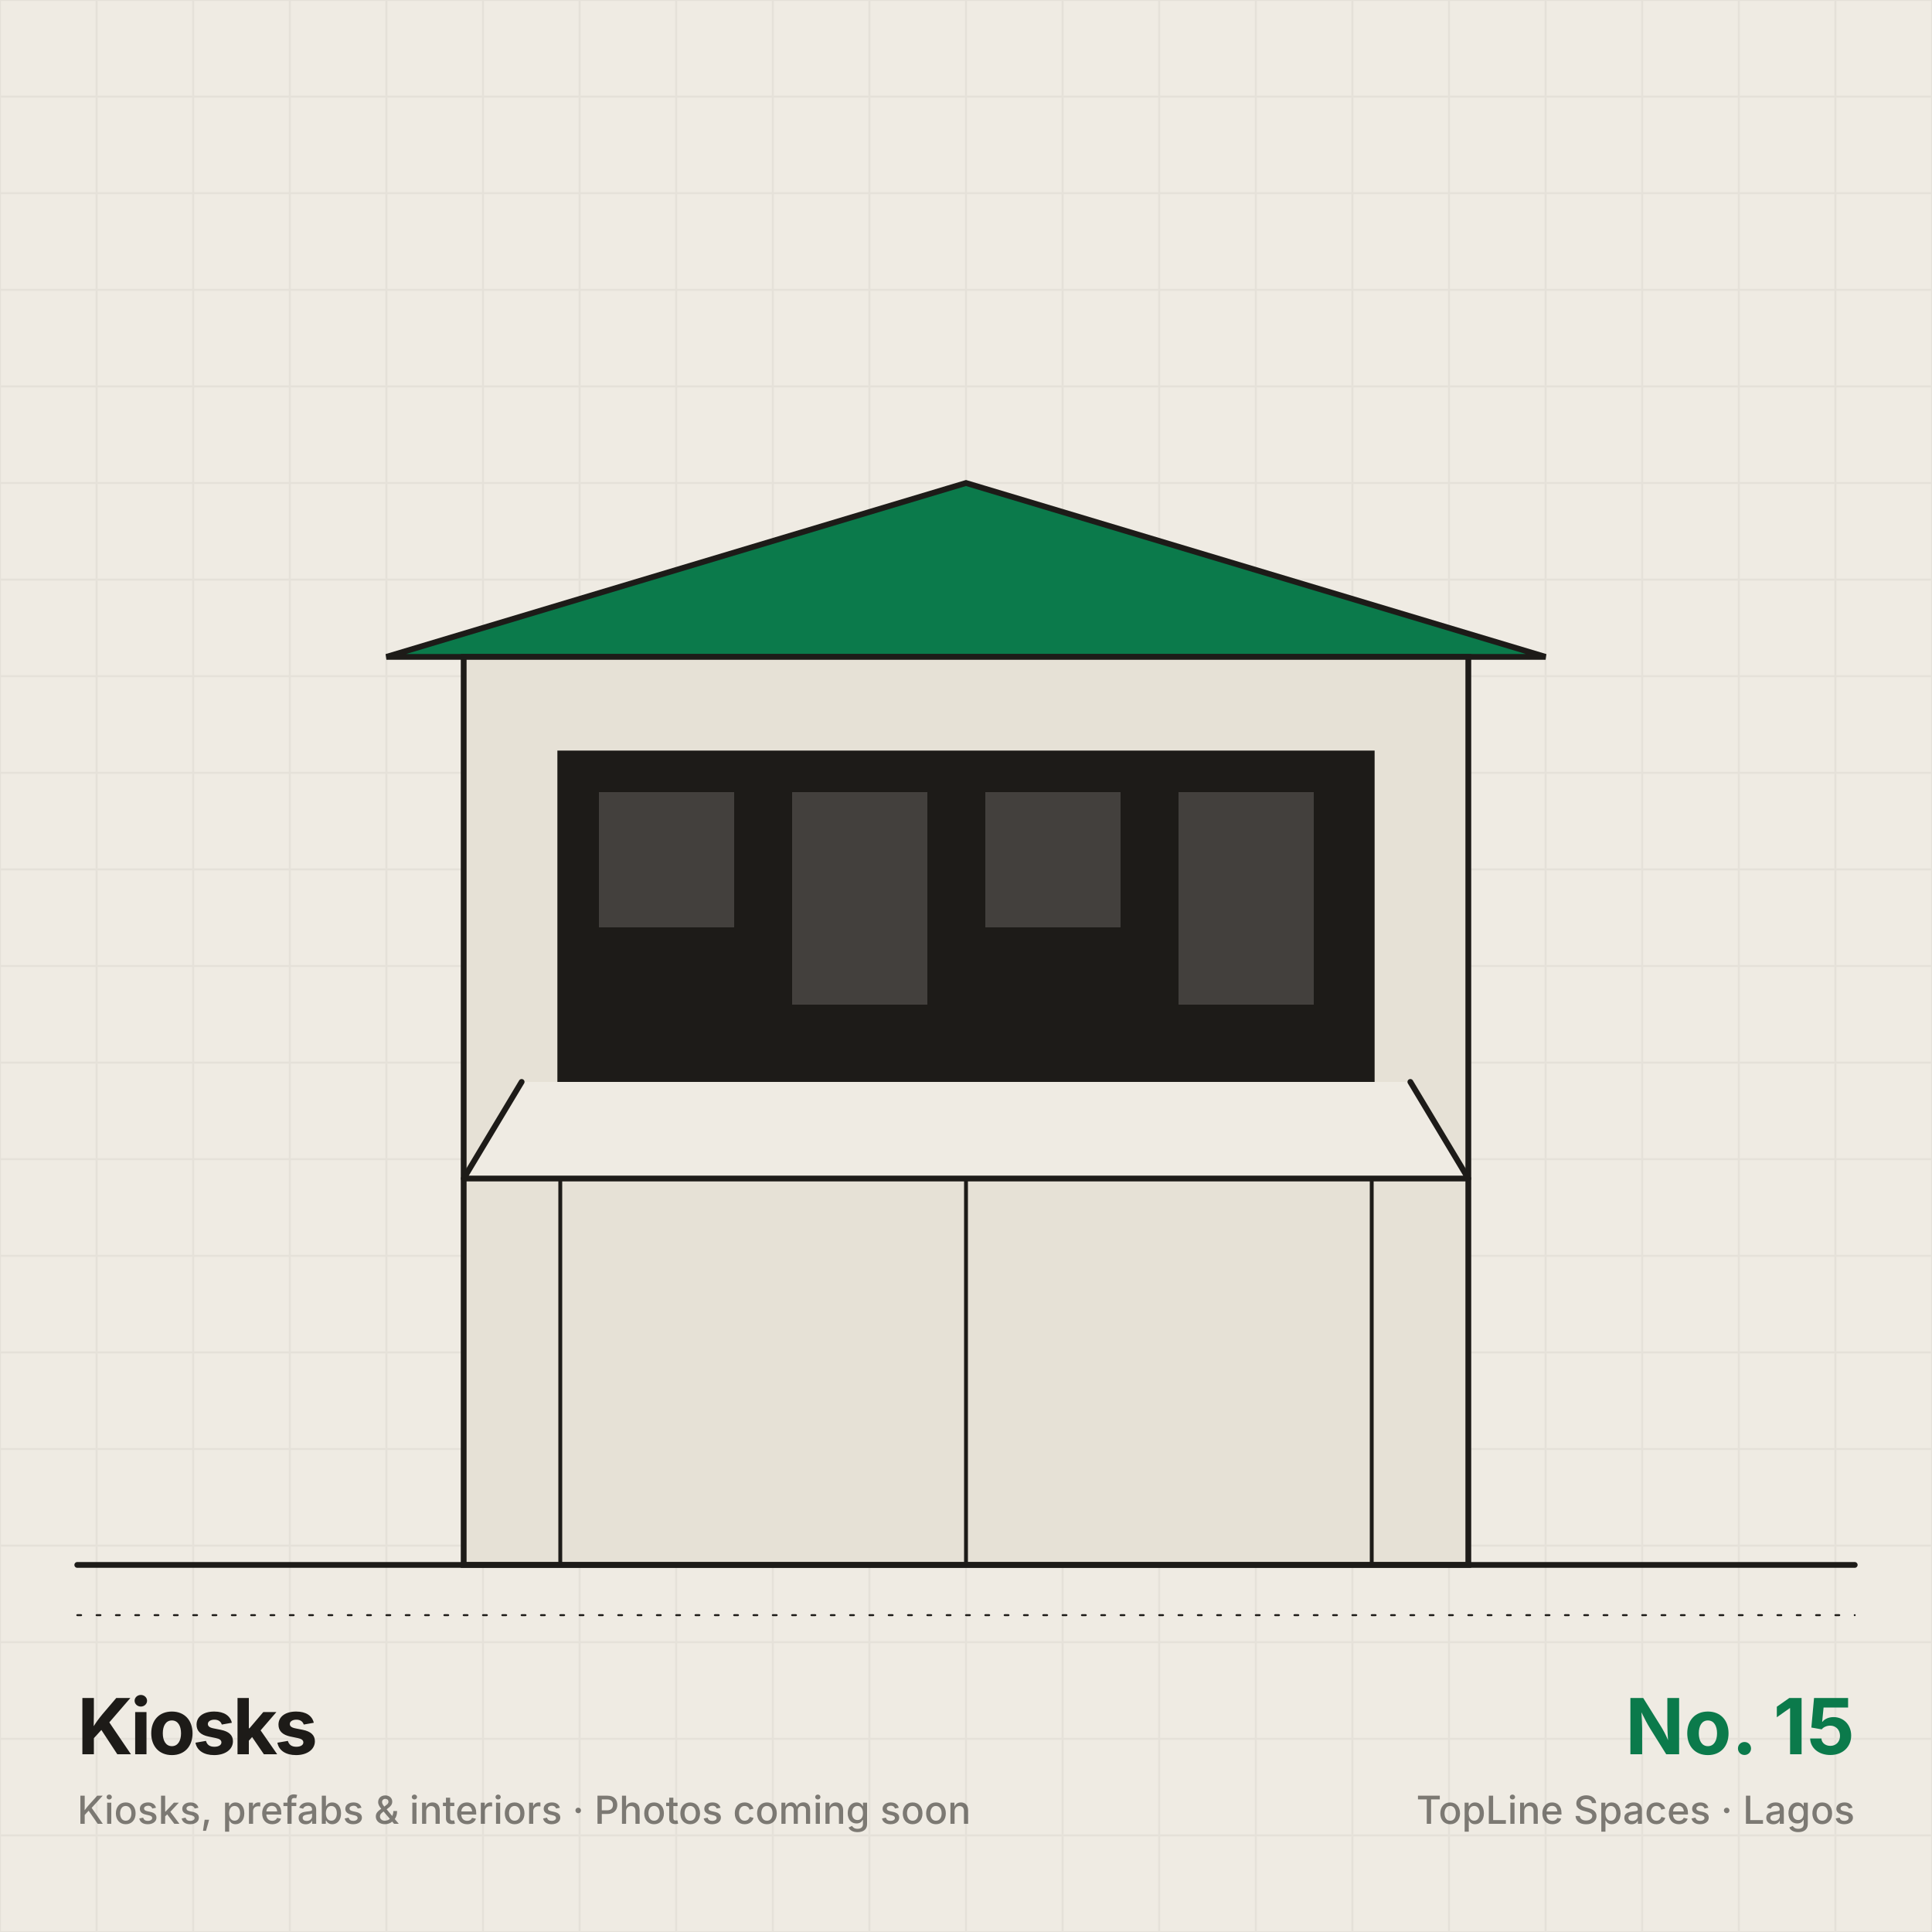
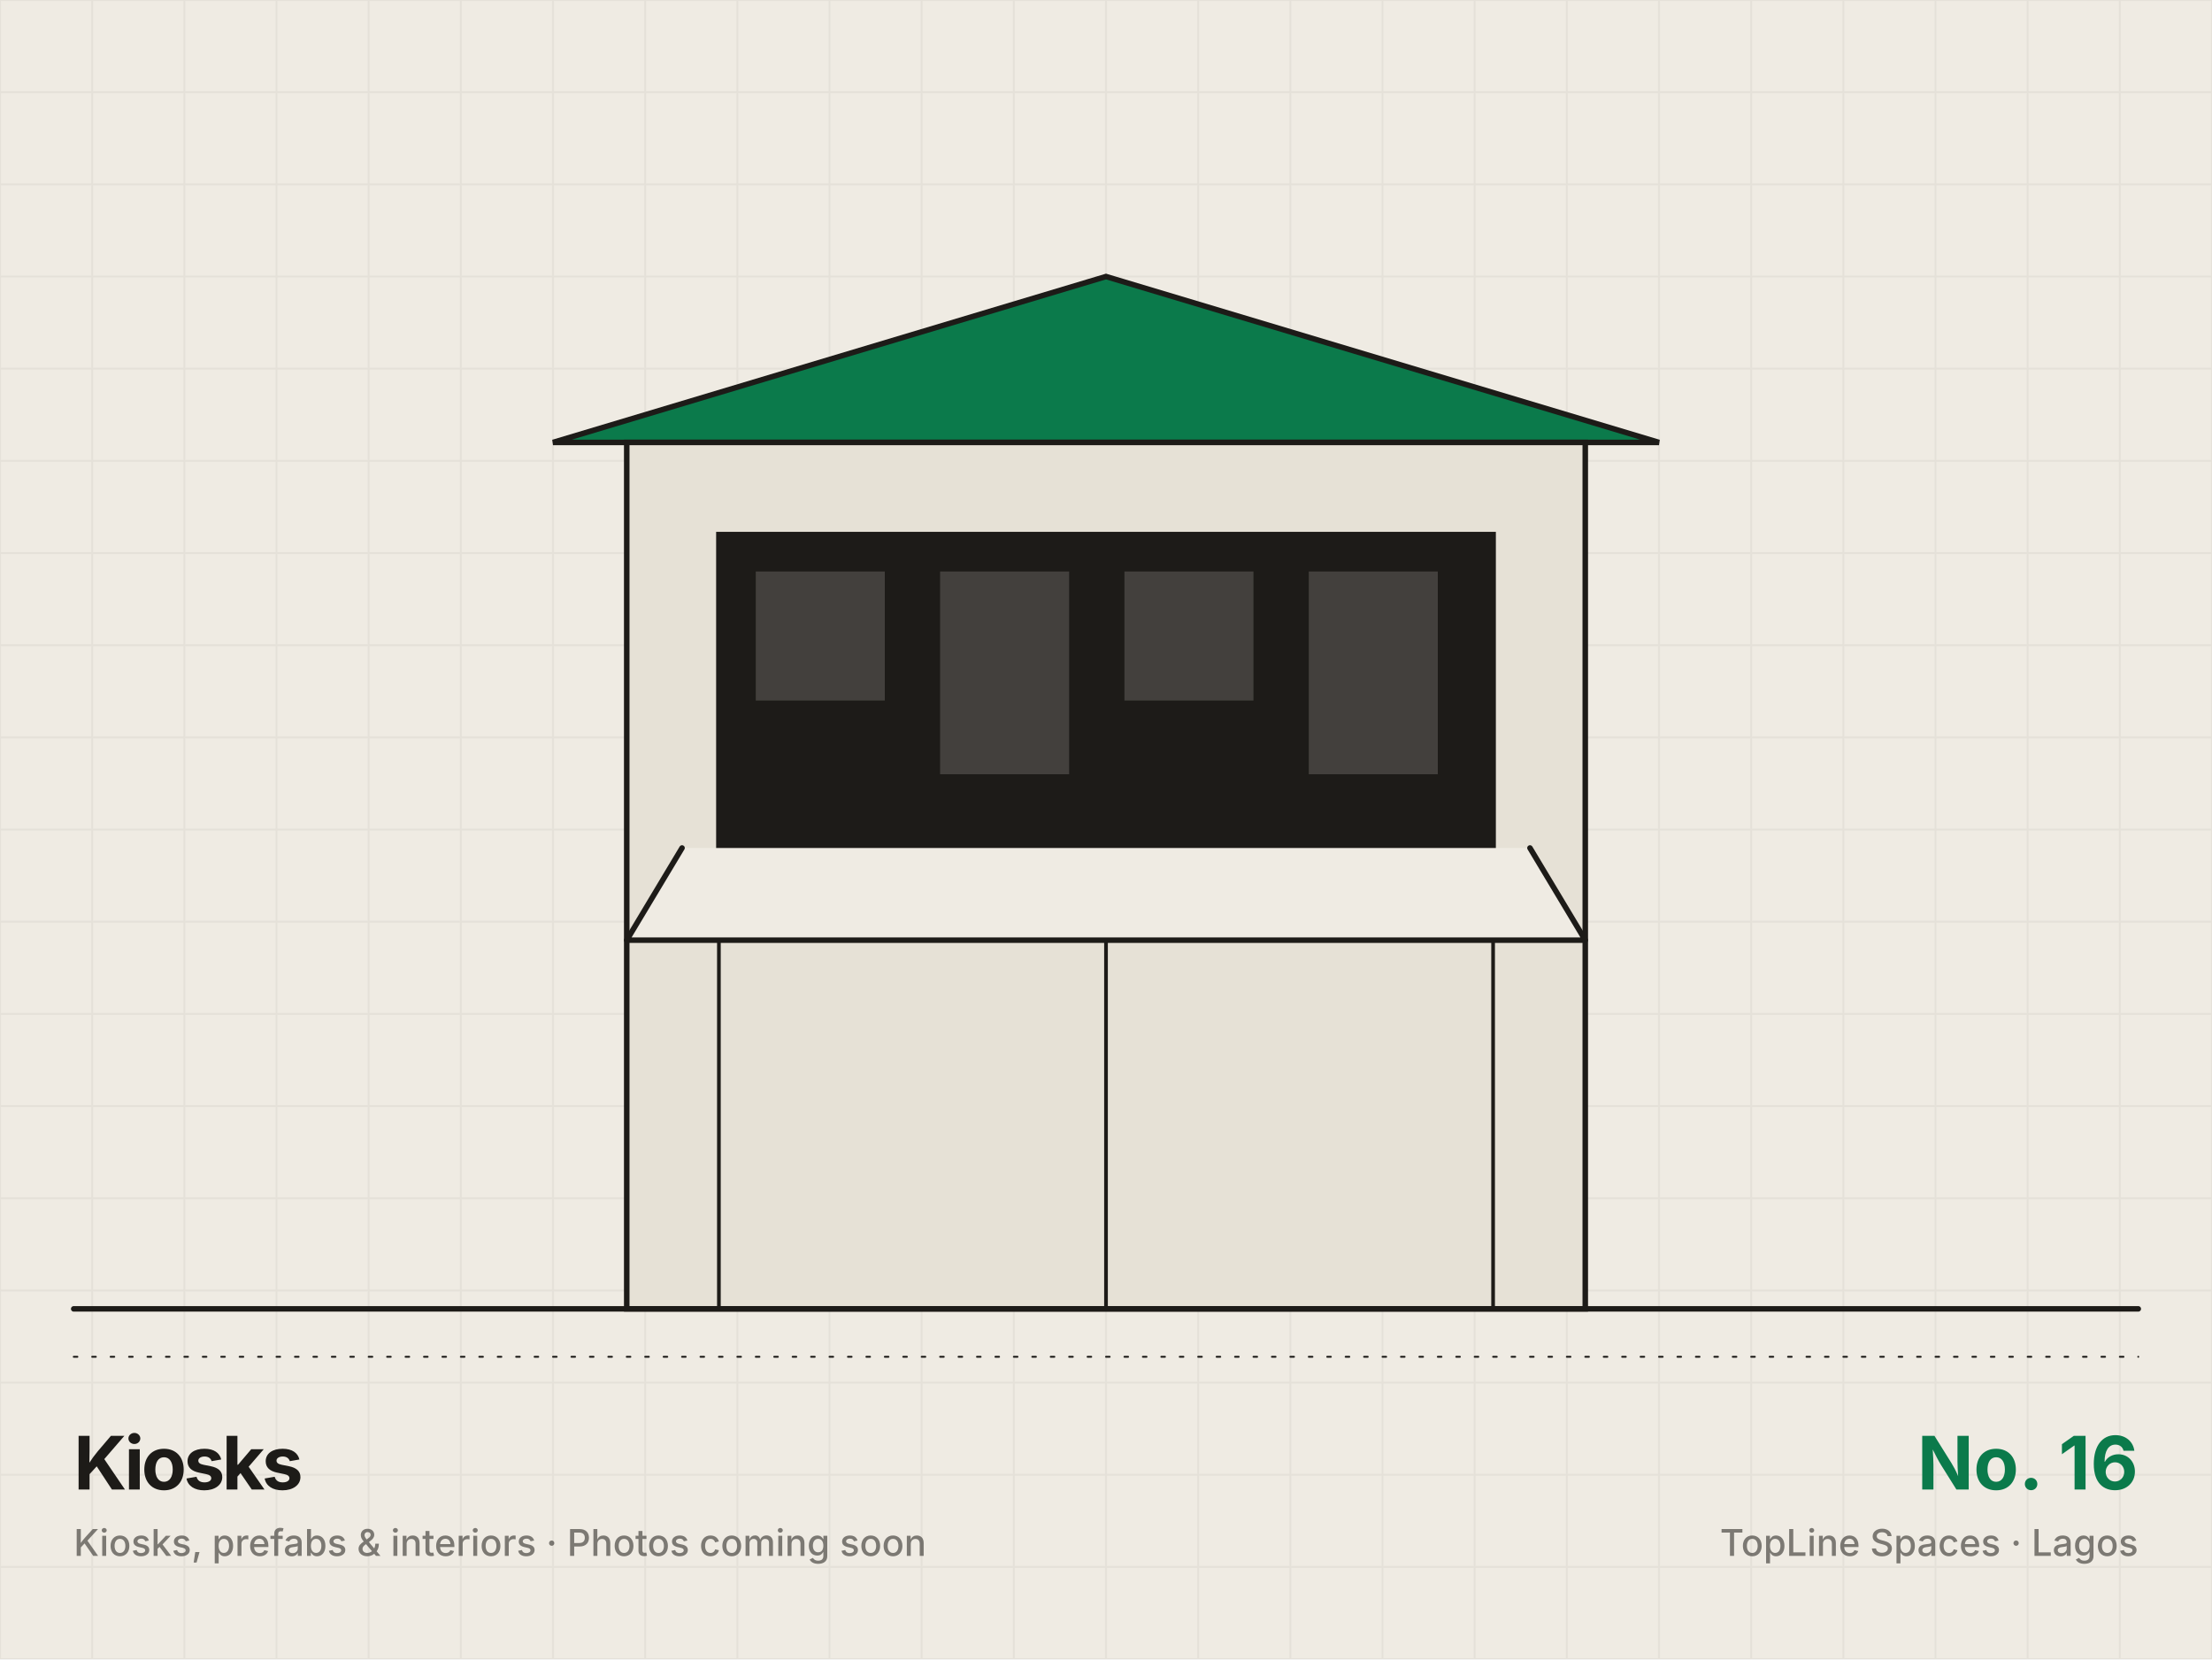
- <svg xmlns="http://www.w3.org/2000/svg" viewBox="0 0 1000 1000" width="1000" height="1000">
-   <rect width="1000" height="1000" fill="#efebe3" />
-   <path d="M0 0V1000M50 0V1000M100 0V1000M150 0V1000M200 0V1000M250 0V1000M300 0V1000M350 0V1000M400 0V1000M450 0V1000M500 0V1000M550 0V1000M600 0V1000M650 0V1000M700 0V1000M750 0V1000M800 0V1000M850 0V1000M900 0V1000M950 0V1000M1000 0V1000M0 0H1000M0 50H1000M0 100H1000M0 150H1000M0 200H1000M0 250H1000M0 300H1000M0 350H1000M0 400H1000M0 450H1000M0 500H1000M0 550H1000M0 600H1000M0 650H1000M0 700H1000M0 750H1000M0 800H1000M0 850H1000M0 900H1000M0 950H1000M0 1000H1000" stroke="#1d1b18" stroke-opacity=".05" stroke-width="1" />
-   <path d="M200 340L500 250L800 340Z" fill="#0b7a4b" stroke="#1d1b18" stroke-width="3" />
-   <rect x="240" y="340" width="520" height="470" fill="#e6e1d6" stroke="#1d1b18" stroke-width="3" />
-   <rect x="290" y="390" width="420" height="170" fill="#1d1b18" stroke="#1d1b18" stroke-width="3" />
-   <path d="M270 560L240 610H760L730 560" stroke="#1d1b18" stroke-width="3" stroke-linecap="round" stroke-linejoin="round" fill="#efebe3" />
-   <rect x="290" y="610" width="420" height="200" fill="none" stroke="#1d1b18" stroke-width="2" />
-   <path d="M500 610V810" fill="none" stroke="#1d1b18" stroke-width="2" stroke-linecap="round" stroke-linejoin="round" />
-   <rect x="310" y="410" width="70" height="70" fill="#efebe3" opacity=".18" />
-   <rect x="410" y="410" width="70" height="110" fill="#efebe3" opacity=".18" />
-   <rect x="510" y="410" width="70" height="70" fill="#efebe3" opacity=".18" />
-   <rect x="610" y="410" width="70" height="110" fill="#efebe3" opacity=".18" />
-   <path d="M40 810H960" fill="none" stroke="#1d1b18" stroke-width="3" stroke-linecap="round" stroke-linejoin="round" />
-   <path d="M40 836h920" fill="none" stroke="#1d1b18" stroke-width="1" stroke-linecap="round" stroke-linejoin="round" stroke-dasharray="2 8" />
+ <svg xmlns="http://www.w3.org/2000/svg" viewBox="0 0 1200 900" width="1200" height="900">
+   <rect width="1200" height="900" fill="#efebe3" />
+   <path d="M0 0V900M50 0V900M100 0V900M150 0V900M200 0V900M250 0V900M300 0V900M350 0V900M400 0V900M450 0V900M500 0V900M550 0V900M600 0V900M650 0V900M700 0V900M750 0V900M800 0V900M850 0V900M900 0V900M950 0V900M1000 0V900M1050 0V900M1100 0V900M1150 0V900M1200 0V900M0 0H1200M0 50H1200M0 100H1200M0 150H1200M0 200H1200M0 250H1200M0 300H1200M0 350H1200M0 400H1200M0 450H1200M0 500H1200M0 550H1200M0 600H1200M0 650H1200M0 700H1200M0 750H1200M0 800H1200M0 850H1200M0 900H1200" stroke="#1d1b18" stroke-opacity=".05" stroke-width="1" />
+   <path d="M300 240L600 150L900 240Z" fill="#0b7a4b" stroke="#1d1b18" stroke-width="3" />
+   <rect x="340" y="240" width="520" height="470" fill="#e6e1d6" stroke="#1d1b18" stroke-width="3" />
+   <rect x="390" y="290" width="420" height="170" fill="#1d1b18" stroke="#1d1b18" stroke-width="3" />
+   <path d="M370 460L340 510H860L830 460" stroke="#1d1b18" stroke-width="3" stroke-linecap="round" stroke-linejoin="round" fill="#efebe3" />
+   <rect x="390" y="510" width="420" height="200" fill="none" stroke="#1d1b18" stroke-width="2" />
+   <path d="M600 510V710" fill="none" stroke="#1d1b18" stroke-width="2" stroke-linecap="round" stroke-linejoin="round" />
+   <rect x="410" y="310" width="70" height="70" fill="#efebe3" opacity=".18" />
+   <rect x="510" y="310" width="70" height="110" fill="#efebe3" opacity=".18" />
+   <rect x="610" y="310" width="70" height="70" fill="#efebe3" opacity=".18" />
+   <rect x="710" y="310" width="70" height="110" fill="#efebe3" opacity=".18" />
+   <path d="M40 710H1160" fill="none" stroke="#1d1b18" stroke-width="3" stroke-linecap="round" stroke-linejoin="round" />
+   <path d="M40 736h1120" fill="none" stroke="#1d1b18" stroke-width="1" stroke-linecap="round" stroke-linejoin="round" stroke-dasharray="2 8" />
  <g font-family="Inter,Helvetica,Arial,sans-serif" fill="#1d1b18">
-     <text x="40" y="908" font-size="40" font-weight="700" letter-spacing="-1.6">Kiosks</text>
-     <text x="40" y="944" font-size="20" font-weight="500" opacity=".55">Kiosks, prefabs &amp; interiors · Photos coming soon</text>
-     <text x="960" y="908" font-size="40" font-weight="700" text-anchor="end" fill="#0b7a4b">No. 15</text>
-     <text x="960" y="944" font-size="20" font-weight="500" text-anchor="end" opacity=".55">TopLine Spaces · Lagos</text>
+     <text x="40" y="808" font-size="40" font-weight="700" letter-spacing="-1.6">Kiosks</text>
+     <text x="40" y="844" font-size="20" font-weight="500" opacity=".55">Kiosks, prefabs &amp; interiors · Photos coming soon</text>
+     <text x="1160" y="808" font-size="40" font-weight="700" text-anchor="end" fill="#0b7a4b">No. 16</text>
+     <text x="1160" y="844" font-size="20" font-weight="500" text-anchor="end" opacity=".55">TopLine Spaces · Lagos</text>
  </g>
</svg>
